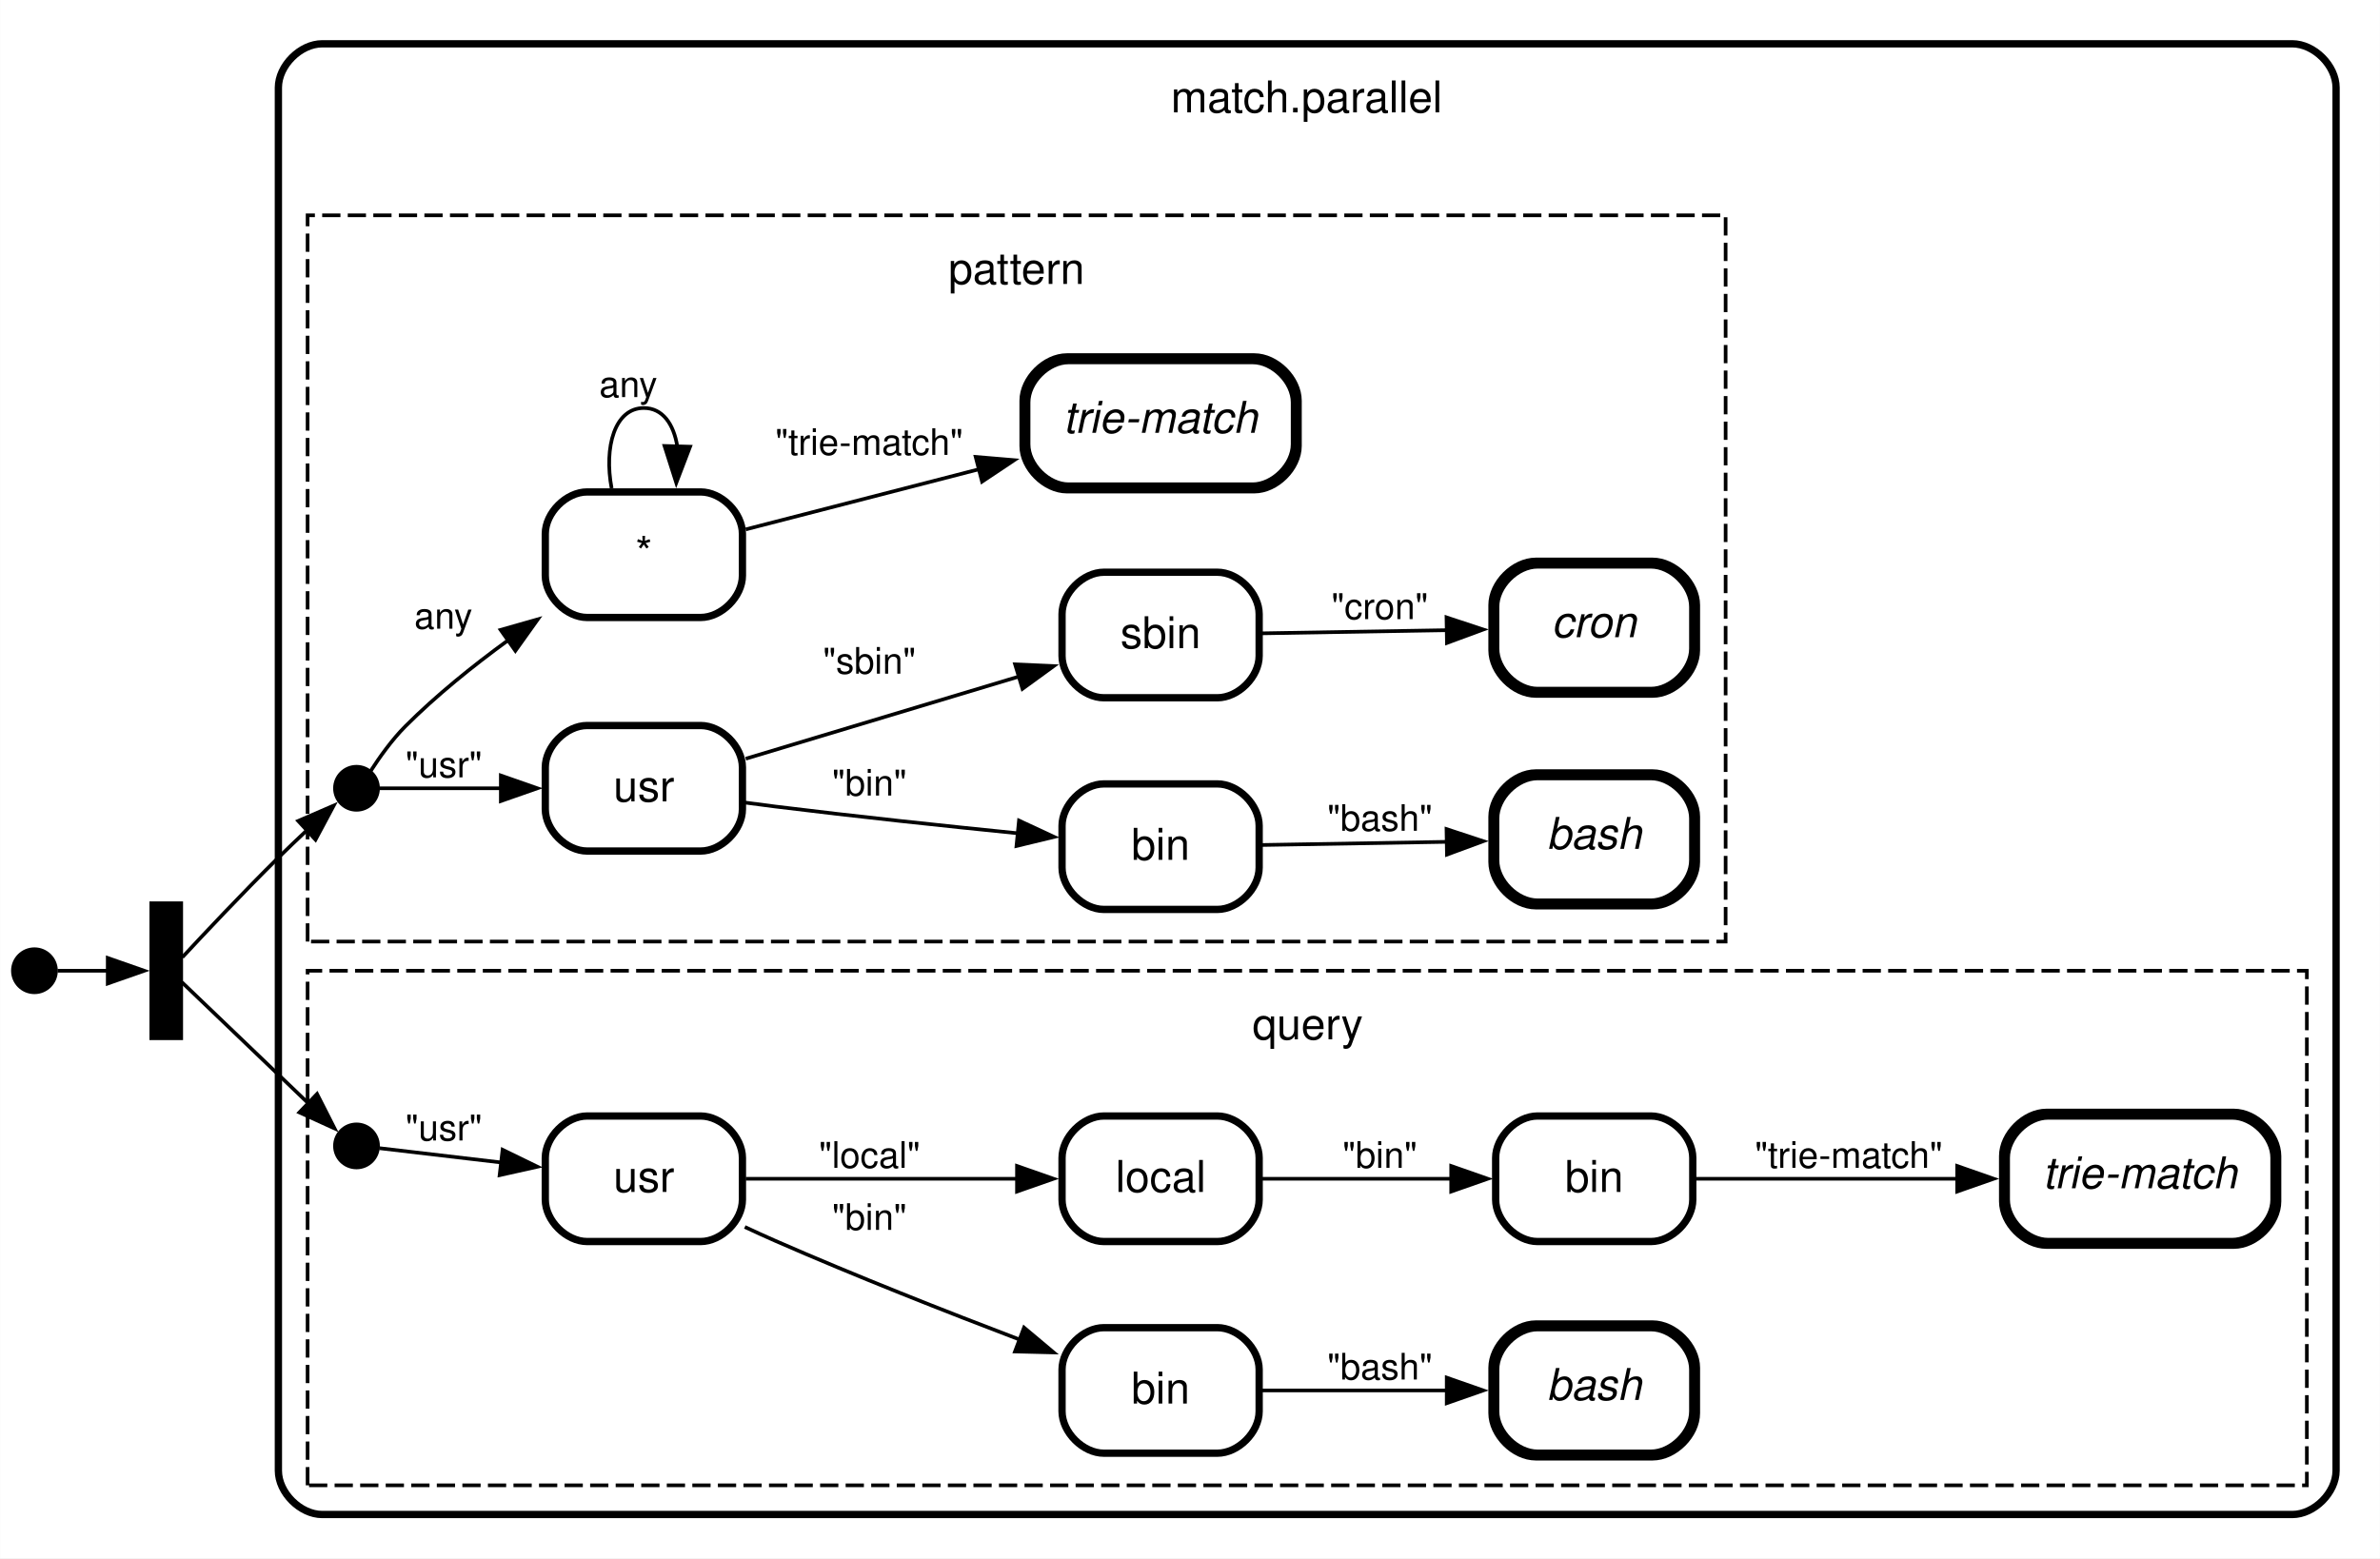
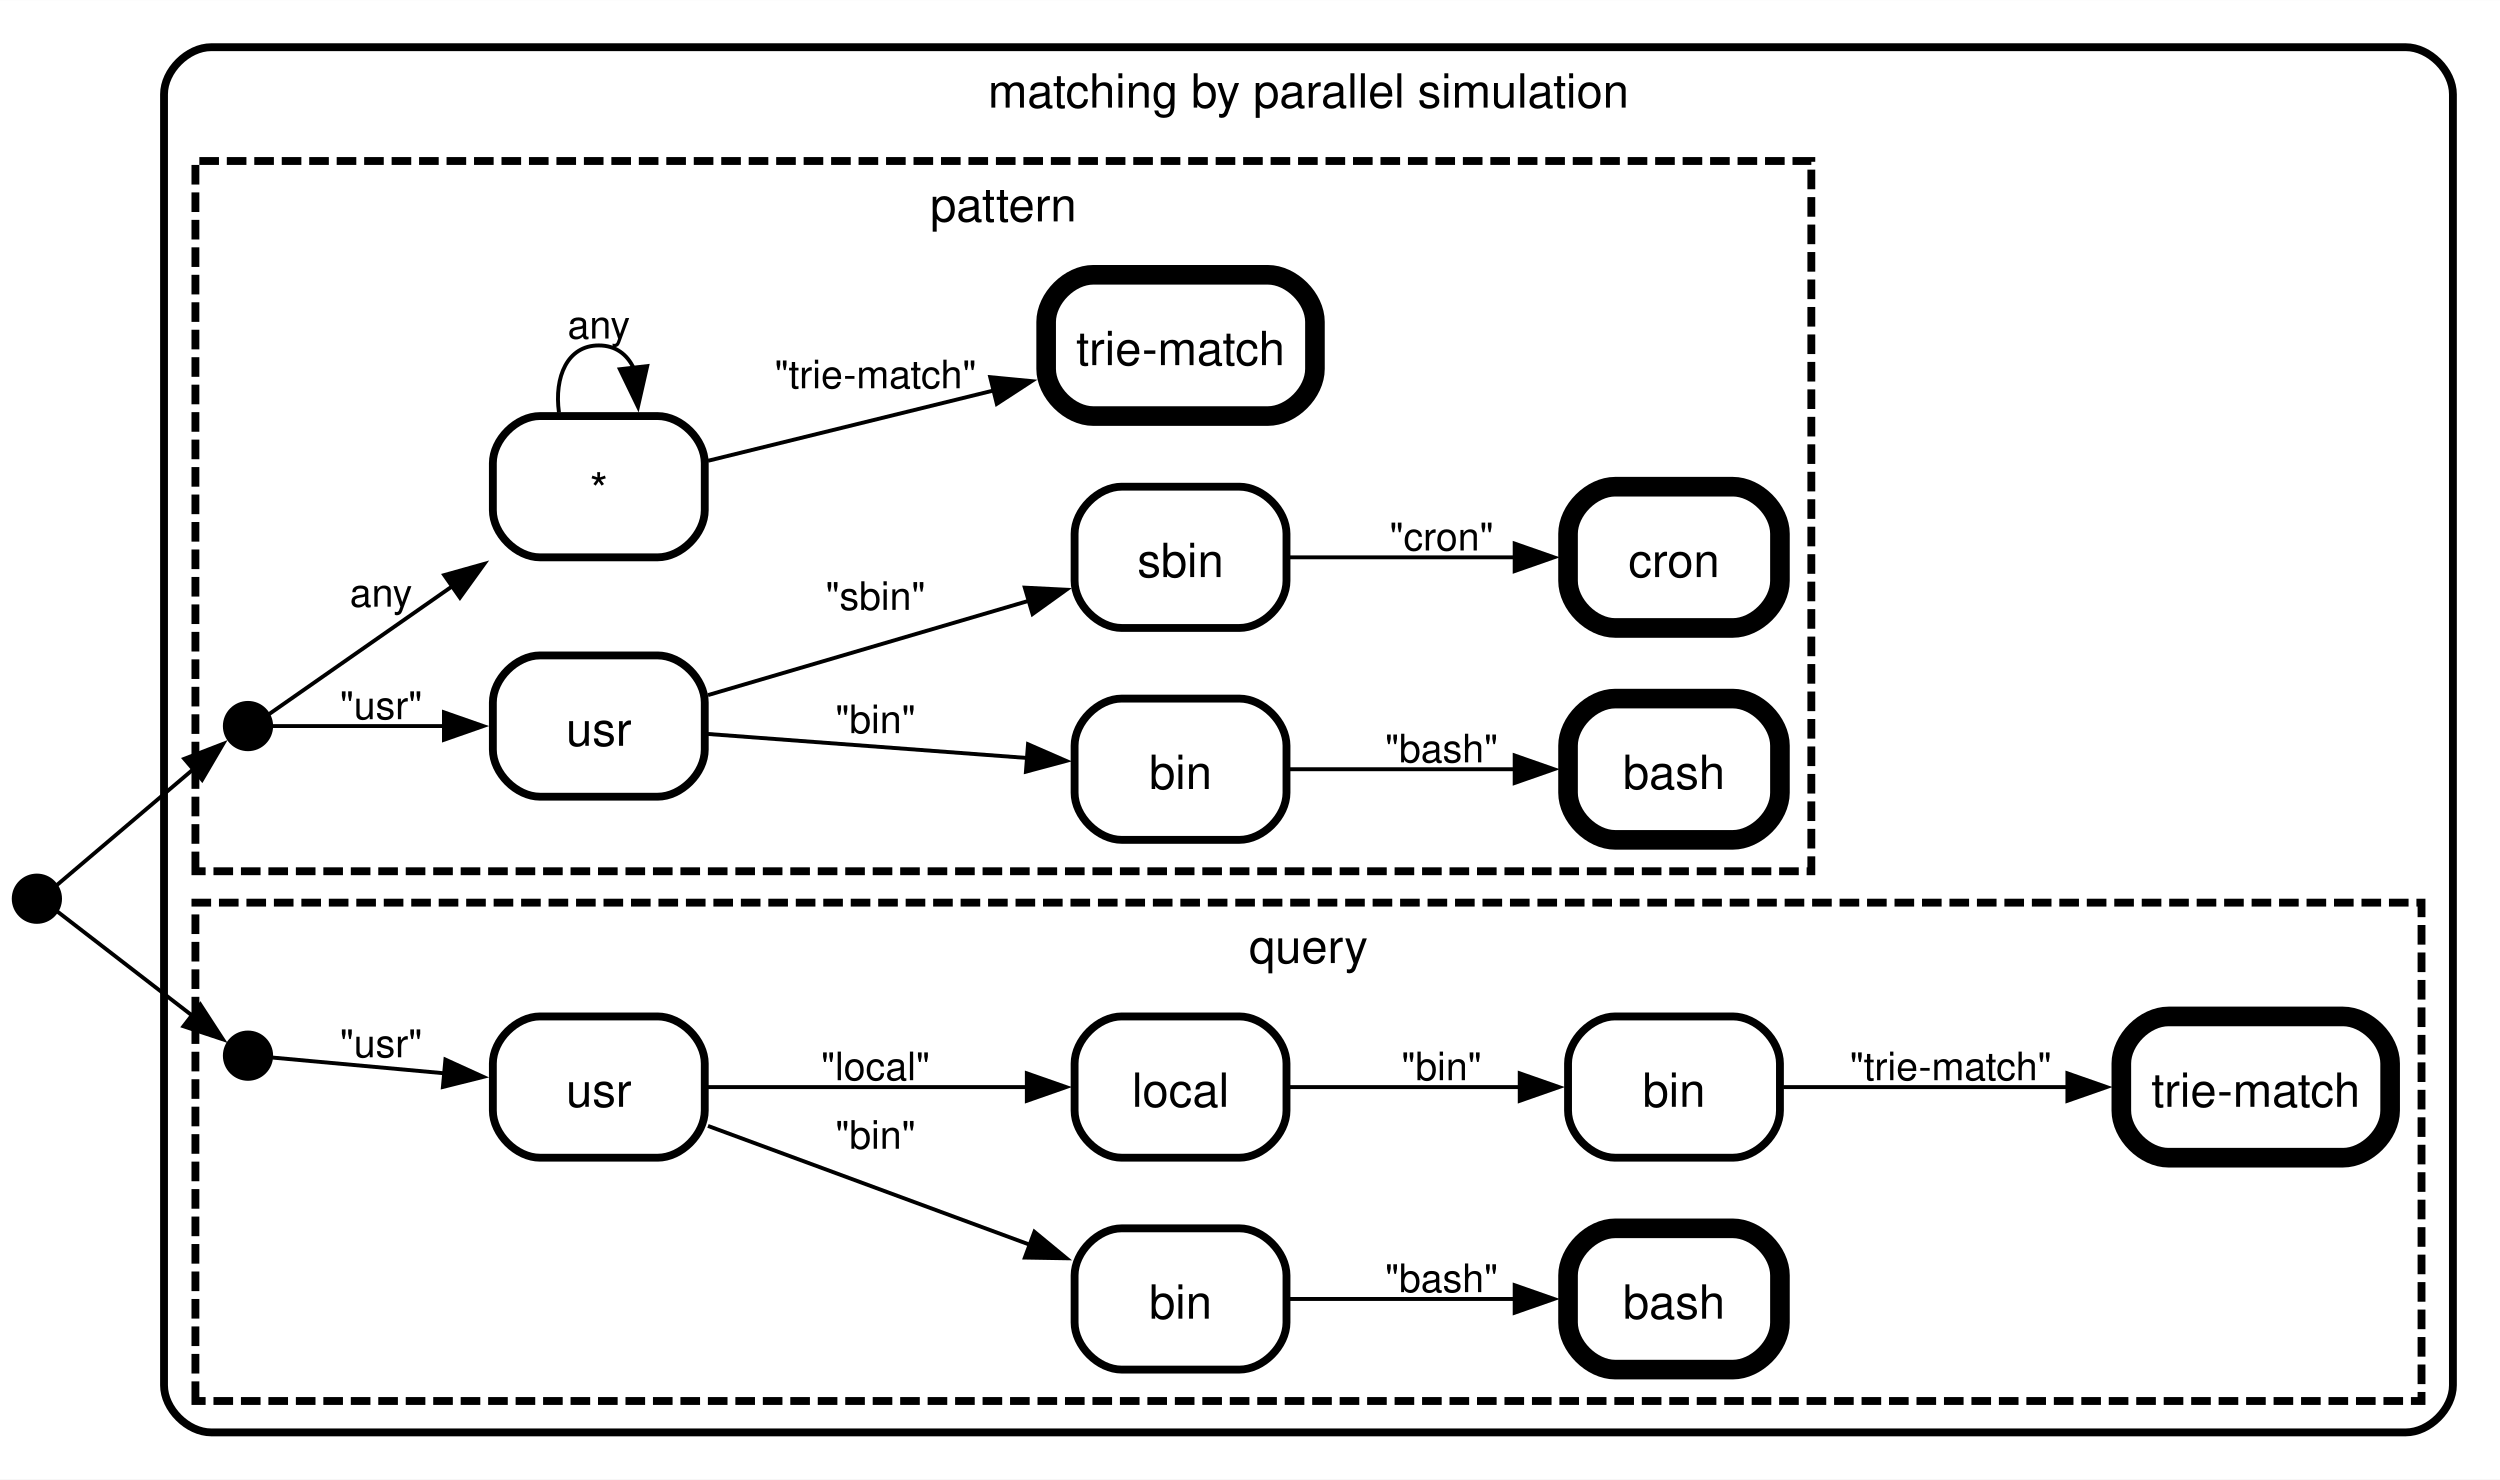
- <svg xmlns="http://www.w3.org/2000/svg" width="652pt" height="427pt" viewBox="0.00 0.00 651.93 427.00">
-   <g id="graph0" class="graph" transform="scale(1 1) rotate(0) translate(4 423)">
-     <polygon fill="white" stroke="none" points="-4,4 -4,-423 647.93,-423 647.93,4 -4,4" />
-     <g id="clust1" class="cluster state parallel">
-       <path fill="none" stroke="black" stroke-width="2" d="M84.23,-8C84.23,-8 623.93,-8 623.93,-8 629.93,-8 635.93,-14 635.93,-20 635.93,-20 635.93,-399 635.93,-399 635.93,-405 629.93,-411 623.93,-411 623.93,-411 84.23,-411 84.23,-411 78.23,-411 72.23,-405 72.23,-399 72.23,-399 72.23,-20 72.23,-20 72.23,-14 78.23,-8 84.23,-8" />
-       <text text-anchor="start" x="316.73" y="-392.2" font-family="Helvetica,sans-Serif" font-size="12.00">match.parallel</text>
+ <svg xmlns="http://www.w3.org/2000/svg" width="637pt" height="377pt" viewBox="0.00 0.00 637.10 377.00">
+   <g id="graph0" class="graph" transform="scale(1 1) rotate(0) translate(4 373)">
+     <polygon fill="white" stroke="none" points="-4,4 -4,-373 633.1,-373 633.1,4 -4,4" />
+     <g id="clust1" class="cluster">
+       <path fill="white" stroke="black" stroke-width="2" d="M49.8,-8C49.8,-8 609.1,-8 609.1,-8 615.1,-8 621.1,-14 621.1,-20 621.1,-20 621.1,-349 621.1,-349 621.1,-355 615.1,-361 609.1,-361 609.1,-361 49.8,-361 49.8,-361 43.8,-361 37.8,-355 37.8,-349 37.8,-349 37.8,-20 37.8,-20 37.8,-14 43.8,-8 49.8,-8" />
+       <text text-anchor="middle" x="329.45" y="-345.6" font-family="Helvetica,sans-Serif" font-size="12.00">matching by parallel simulation</text>
    </g>
-     <g id="clust2" class="cluster state regular">
-       <polygon fill="none" stroke="black" stroke-dasharray="5,2" points="80.23,-165 80.23,-364 468.7,-364 468.7,-165 80.23,-165" />
-       <text text-anchor="start" x="255.79" y="-345.2" font-family="Helvetica,sans-Serif" font-size="12.00">pattern</text>
+     <g id="clust2" class="cluster">
+       <polygon fill="white" stroke="black" stroke-width="2" stroke-dasharray="5,2" points="45.8,-151 45.8,-332 457.6,-332 457.6,-151 45.8,-151" />
+       <text text-anchor="middle" x="251.7" y="-316.6" font-family="Helvetica,sans-Serif" font-size="12.00">pattern</text>
    </g>
-     <g id="clust3" class="cluster state regular">
-       <polygon fill="none" stroke="black" stroke-dasharray="5,2" points="80.23,-16 80.23,-157 627.93,-157 627.93,-16 80.23,-16" />
-       <text text-anchor="start" x="339.07" y="-138.2" font-family="Helvetica,sans-Serif" font-size="12.00">query</text>
+     <g id="clust3" class="cluster">
+       <polygon fill="white" stroke="black" stroke-width="2" stroke-dasharray="5,2" points="45.8,-16 45.8,-143 613.1,-143 613.1,-16 45.8,-16" />
+       <text text-anchor="middle" x="329.45" y="-127.6" font-family="Helvetica,sans-Serif" font-size="12.00">query</text>
    </g>
-     <g id="node1" class="node state initial">
-       <ellipse fill="black" stroke="black" stroke-width="2" cx="5.4" cy="-157" rx="5.4" ry="5.4" />
+     <g id="node1" class="node">
+       <ellipse fill="black" stroke="black" stroke-width="2" cx="5.4" cy="-144" rx="5.4" ry="5.4" />
    </g>
-     <g id="node2" class="node state fork">
-       <polygon fill="black" stroke="black" stroke-width="2" points="45.11,-175 37.91,-175 37.91,-139 45.11,-139 45.11,-175" />
-       <text text-anchor="middle" x="41.51" y="-153.4" font-family="Helvetica,sans-Serif" font-size="12.00"> </text>
+     <g id="node2" class="node">
+       <ellipse fill="black" stroke="black" stroke-width="2" cx="59.2" cy="-188" rx="5.4" ry="5.4" />
    </g>
-     <g id="edge1" class="edge transition">
-       <path fill="none" stroke="black" d="M11.73,-157C15.47,-157 20.68,-157 25.63,-157" />
-       <polygon fill="black" stroke="black" points="25.48,-160.5 35.48,-157 25.48,-153.5 25.48,-160.5" />
-       <text text-anchor="start" x="18.8" y="-160" font-family="Helvetica,sans-Serif" font-size="10.00">    </text>
+     <g id="edge15" class="edge">
+       <path fill="none" stroke="black" d="M10.46,-147.45C17.92,-153.78 34.05,-167.49 45.5,-177.21" />
+       <polygon fill="black" stroke="black" points="42.97,-179.65 52.86,-183.46 47.5,-174.32 42.97,-179.65" />
    </g>
-     <g id="node12" class="node state initial">
-       <ellipse fill="black" stroke="black" stroke-width="2" cx="93.63" cy="-207" rx="5.4" ry="5.4" />
+     <g id="node10" class="node">
+       <ellipse fill="black" stroke="black" stroke-width="2" cx="59.2" cy="-104" rx="5.4" ry="5.4" />
    </g>
-     <g id="edge16" class="edge transition">
-       <path fill="none" stroke="black" d="M45.92,-160.69C51.38,-166.57 62.46,-178.37 72.23,-188 74.73,-190.46 77.45,-193.06 80.06,-195.51" />
-       <polygon fill="black" stroke="black" points="77.66,-198.05 87.39,-202.26 82.4,-192.91 77.66,-198.05" />
-       <text text-anchor="start" x="53.11" y="-182.63" font-family="Helvetica,sans-Serif" font-size="10.00">    </text>
+     <g id="edge16" class="edge">
+       <path fill="none" stroke="black" d="M10.46,-140.86C17.84,-135.16 33.73,-122.9 45.15,-114.08" />
+       <polygon fill="black" stroke="black" points="47.04,-117.04 52.81,-108.16 42.76,-111.5 47.04,-117.04" />
    </g>
-     <g id="node20" class="node state initial">
-       <ellipse fill="black" stroke="black" stroke-width="2" cx="93.63" cy="-109" rx="5.4" ry="5.4" />
+     <g id="node3" class="node">
+       <path fill="none" stroke="black" stroke-width="2" d="M163.6,-206C163.6,-206 133.6,-206 133.6,-206 127.6,-206 121.6,-200 121.6,-194 121.6,-194 121.6,-182 121.6,-182 121.6,-176 127.6,-170 133.6,-170 133.6,-170 163.6,-170 163.6,-170 169.6,-170 175.6,-176 175.6,-182 175.6,-182 175.6,-194 175.6,-194 175.6,-200 169.6,-206 163.6,-206" />
+       <text text-anchor="middle" x="148.6" y="-182.97" font-family="Helvetica,sans-Serif" font-size="12.00">usr</text>
    </g>
-     <g id="edge17" class="edge transition">
-       <path fill="none" stroke="black" d="M45.8,-153.85C52.74,-147.2 69.19,-131.45 80.62,-120.5" />
-       <polygon fill="black" stroke="black" points="82.82,-123.24 87.62,-113.79 77.98,-118.18 82.82,-123.24" />
-       <text text-anchor="start" x="53.11" y="-149.63" font-family="Helvetica,sans-Serif" font-size="10.00">    </text>
+     <g id="edge4" class="edge">
+       <path fill="none" stroke="black" d="M65.41,-188C74.06,-188 92.16,-188 109.18,-188" />
+       <polygon fill="black" stroke="black" points="109.14,-191.5 119.14,-188 109.14,-184.5 109.14,-191.5" />
+       <text text-anchor="middle" x="93.1" y="-189.75" font-family="Helvetica,sans-Serif" font-size="10.00">"usr"</text>
    </g>
-     <g id="node5" class="node state regular">
-       <polygon fill="#ffffff" fill-opacity="0.004" stroke="none" stroke-width="2" points="200.35,-225.2 144.35,-225.2 144.35,-188.8 200.35,-188.8 200.35,-225.2" />
-       <text text-anchor="start" x="164.02" y="-203.4" font-family="Helvetica,sans-Serif" font-size="12.00">usr</text>
-       <path fill="none" stroke="black" stroke-width="2" d="M156.82,-189.8C156.82,-189.8 187.89,-189.8 187.89,-189.8 193.62,-189.8 199.35,-195.53 199.35,-201.27 199.35,-201.27 199.35,-212.73 199.35,-212.73 199.35,-218.47 193.62,-224.2 187.89,-224.2 187.89,-224.2 156.82,-224.2 156.82,-224.2 151.09,-224.2 145.35,-218.47 145.35,-212.73 145.35,-212.73 145.35,-201.27 145.35,-201.27 145.35,-195.53 151.09,-189.8 156.82,-189.8" />
+     <g id="node9" class="node">
+       <path fill="none" stroke="black" stroke-width="2" d="M163.6,-267C163.6,-267 133.6,-267 133.6,-267 127.6,-267 121.6,-261 121.6,-255 121.6,-255 121.6,-243 121.6,-243 121.6,-237 127.6,-231 133.6,-231 133.6,-231 163.6,-231 163.6,-231 169.6,-231 175.6,-237 175.6,-243 175.6,-243 175.6,-255 175.6,-255 175.6,-261 169.6,-267 163.6,-267" />
+       <text text-anchor="middle" x="148.6" y="-243.97" font-family="Helvetica,sans-Serif" font-size="12.00">*</text>
    </g>
-     <g id="node6" class="node state regular">
-       <polygon fill="#ffffff" fill-opacity="0.004" stroke="none" stroke-width="2" points="341.91,-209.2 285.91,-209.2 285.91,-172.8 341.91,-172.8 341.91,-209.2" />
-       <text text-anchor="start" x="305.91" y="-187.4" font-family="Helvetica,sans-Serif" font-size="12.00">bin</text>
-       <path fill="none" stroke="black" stroke-width="2" d="M298.38,-173.8C298.38,-173.8 329.45,-173.8 329.45,-173.8 335.18,-173.8 340.91,-179.53 340.91,-185.27 340.91,-185.27 340.91,-196.73 340.91,-196.73 340.91,-202.47 335.18,-208.2 329.45,-208.2 329.45,-208.2 298.38,-208.2 298.38,-208.2 292.65,-208.2 286.91,-202.47 286.91,-196.73 286.91,-196.73 286.91,-185.27 286.91,-185.27 286.91,-179.53 292.65,-173.8 298.38,-173.8" />
+     <g id="edge1" class="edge">
+       <path fill="none" stroke="black" d="M64.42,-190.94C72.95,-196.9 93.03,-210.91 111.32,-223.68" />
+       <polygon fill="black" stroke="black" points="109.21,-226.47 119.41,-229.33 113.21,-220.73 109.21,-226.47" />
+       <text text-anchor="middle" x="93.1" y="-218.42" font-family="Helvetica,sans-Serif" font-size="10.00">any</text>
    </g>
-     <g id="edge2" class="edge transition">
-       <path fill="none" stroke="black" d="M200.09,-203.08C202.88,-202.7 205.67,-202.33 208.35,-202 230.36,-199.27 255.02,-196.66 274.87,-194.66" />
-       <polygon fill="black" stroke="black" points="275.12,-198.15 284.73,-193.68 274.43,-191.19 275.12,-198.15" />
-       <text text-anchor="start" x="223.91" y="-205" font-family="Helvetica,sans-Serif" font-size="10.00">"bin"   </text>
+     <g id="node4" class="node">
+       <path fill="none" stroke="black" stroke-width="2" d="M311.85,-195C311.85,-195 281.85,-195 281.85,-195 275.85,-195 269.85,-189 269.85,-183 269.85,-183 269.85,-171 269.85,-171 269.85,-165 275.85,-159 281.85,-159 281.85,-159 311.85,-159 311.85,-159 317.85,-159 323.85,-165 323.85,-171 323.85,-171 323.85,-183 323.85,-183 323.85,-189 317.85,-195 311.85,-195" />
+       <text text-anchor="middle" x="296.85" y="-171.97" font-family="Helvetica,sans-Serif" font-size="12.00">bin</text>
    </g>
-     <g id="node7" class="node state regular">
-       <polygon fill="#ffffff" fill-opacity="0.004" stroke="none" stroke-width="2" points="341.91,-267.2 285.91,-267.2 285.91,-230.8 341.91,-230.8 341.91,-267.2" />
-       <text text-anchor="start" x="302.91" y="-245.4" font-family="Helvetica,sans-Serif" font-size="12.00">sbin</text>
-       <path fill="none" stroke="black" stroke-width="2" d="M298.38,-231.8C298.38,-231.8 329.45,-231.8 329.45,-231.8 335.18,-231.8 340.91,-237.53 340.91,-243.27 340.91,-243.27 340.91,-254.73 340.91,-254.73 340.91,-260.47 335.18,-266.2 329.45,-266.2 329.45,-266.2 298.38,-266.2 298.38,-266.2 292.65,-266.2 286.91,-260.47 286.91,-254.73 286.91,-254.73 286.91,-243.27 286.91,-243.27 286.91,-237.53 292.65,-231.8 298.38,-231.8" />
+     <g id="edge7" class="edge">
+       <path fill="none" stroke="black" d="M176.42,-185.98C199.31,-184.26 232.47,-181.77 258.04,-179.84" />
+       <polygon fill="black" stroke="black" points="257.98,-183.36 267.69,-179.12 257.45,-176.38 257.98,-183.36" />
+       <text text-anchor="middle" x="219.1" y="-186.19" font-family="Helvetica,sans-Serif" font-size="10.00">"bin"</text>
    </g>
-     <g id="edge3" class="edge transition">
-       <path fill="none" stroke="black" d="M200.26,-215.1C221.6,-221.52 251.66,-230.57 275.36,-237.7" />
-       <polygon fill="black" stroke="black" points="274.05,-240.96 284.64,-240.49 276.07,-234.26 274.05,-240.96" />
-       <text text-anchor="start" x="221.41" y="-238.41" font-family="Helvetica,sans-Serif" font-size="10.00">"sbin"   </text>
+     <g id="node5" class="node">
+       <path fill="none" stroke="black" stroke-width="2" d="M311.85,-249C311.85,-249 281.85,-249 281.85,-249 275.85,-249 269.85,-243 269.85,-237 269.85,-237 269.85,-225 269.85,-225 269.85,-219 275.85,-213 281.85,-213 281.85,-213 311.85,-213 311.85,-213 317.85,-213 323.85,-219 323.85,-225 323.85,-225 323.85,-237 323.85,-237 323.85,-243 317.85,-249 311.85,-249" />
+       <text text-anchor="middle" x="296.85" y="-225.97" font-family="Helvetica,sans-Serif" font-size="12.00">sbin</text>
    </g>
-     <g id="node8" class="node state regular">
-       <path fill="none" stroke="black" stroke-width="2" d="M448.7,-211.2C448.7,-211.2 416.7,-211.2 416.7,-211.2 410.7,-211.2 404.7,-205.2 404.7,-199.2 404.7,-199.2 404.7,-186.8 404.7,-186.8 404.7,-180.8 410.7,-174.8 416.7,-174.8 416.7,-174.8 448.7,-174.8 448.7,-174.8 454.7,-174.8 460.7,-180.8 460.7,-186.8 460.7,-186.8 460.7,-199.2 460.7,-199.2 460.7,-205.2 454.7,-211.2 448.7,-211.2" />
-       <text text-anchor="start" x="419.69" y="-190.4" font-family="Helvetica,sans-Serif" font-style="italic" font-size="12.00">bash</text>
-       <path fill="none" stroke="black" stroke-width="2" d="M417.17,-175.8C417.17,-175.8 448.24,-175.8 448.24,-175.8 453.97,-175.8 459.7,-181.53 459.7,-187.27 459.7,-187.27 459.7,-198.73 459.7,-198.73 459.7,-204.47 453.97,-210.2 448.24,-210.2 448.24,-210.2 417.17,-210.2 417.17,-210.2 411.44,-210.2 405.7,-204.47 405.7,-198.73 405.7,-198.73 405.7,-187.27 405.7,-187.27 405.7,-181.53 411.44,-175.8 417.17,-175.8" />
+     <g id="edge5" class="edge">
+       <path fill="none" stroke="black" d="M176.42,-195.89C199.41,-202.65 232.77,-212.45 258.39,-219.99" />
+       <polygon fill="black" stroke="black" points="257.16,-223.27 267.74,-222.74 259.14,-216.56 257.16,-223.27" />
+       <text text-anchor="middle" x="219.1" y="-217.61" font-family="Helvetica,sans-Serif" font-size="10.00">"sbin"</text>
    </g>
-     <g id="edge4" class="edge transition">
-       <path fill="none" stroke="black" d="M341.71,-191.46C356.81,-191.72 375.95,-192.05 392.69,-192.33" />
-       <polygon fill="black" stroke="black" points="392.24,-195.82 402.3,-192.5 392.36,-188.83 392.24,-195.82" />
-       <text text-anchor="start" x="359.58" y="-195.35" font-family="Helvetica,sans-Serif" font-size="10.00">"bash"   </text>
+     <g id="node6" class="node">
+       <path fill="none" stroke="black" stroke-width="5" d="M437.6,-195C437.6,-195 407.6,-195 407.6,-195 401.6,-195 395.6,-189 395.6,-183 395.6,-183 395.6,-171 395.6,-171 395.6,-165 401.6,-159 407.6,-159 407.6,-159 437.6,-159 437.6,-159 443.6,-159 449.6,-165 449.6,-171 449.6,-171 449.6,-183 449.6,-183 449.6,-189 443.6,-195 437.6,-195" />
+       <text text-anchor="middle" x="422.6" y="-171.97" font-family="Helvetica,sans-Serif" font-size="12.00">bash</text>
    </g>
-     <g id="node9" class="node state regular">
-       <path fill="none" stroke="black" stroke-width="2" d="M448.7,-269.2C448.7,-269.2 416.7,-269.2 416.7,-269.2 410.7,-269.2 404.7,-263.2 404.7,-257.2 404.7,-257.2 404.7,-244.8 404.7,-244.8 404.7,-238.8 410.7,-232.8 416.7,-232.8 416.7,-232.8 448.7,-232.8 448.7,-232.8 454.7,-232.8 460.7,-238.8 460.7,-244.8 460.7,-244.8 460.7,-257.2 460.7,-257.2 460.7,-263.2 454.7,-269.2 448.7,-269.2" />
-       <text text-anchor="start" x="421.03" y="-248.4" font-family="Helvetica,sans-Serif" font-style="italic" font-size="12.00">cron</text>
-       <path fill="none" stroke="black" stroke-width="2" d="M417.17,-233.8C417.17,-233.8 448.24,-233.8 448.24,-233.8 453.97,-233.8 459.7,-239.53 459.7,-245.27 459.7,-245.27 459.7,-256.73 459.7,-256.73 459.7,-262.47 453.97,-268.2 448.24,-268.2 448.24,-268.2 417.17,-268.2 417.17,-268.2 411.44,-268.2 405.7,-262.47 405.7,-256.73 405.7,-256.73 405.7,-245.27 405.7,-245.27 405.7,-239.53 411.44,-233.8 417.17,-233.8" />
+     <g id="edge8" class="edge">
+       <path fill="none" stroke="black" d="M324.7,-177C341.46,-177 363.33,-177 382.04,-177" />
+       <polygon fill="black" stroke="black" points="382,-180.5 392,-177 382,-173.5 382,-180.5" />
+       <text text-anchor="middle" x="363.35" y="-178.75" font-family="Helvetica,sans-Serif" font-size="10.00">"bash"</text>
    </g>
-     <g id="edge5" class="edge transition">
-       <path fill="none" stroke="black" d="M341.71,-249.46C356.81,-249.72 375.95,-250.05 392.69,-250.33" />
-       <polygon fill="black" stroke="black" points="392.24,-253.82 402.3,-250.5 392.36,-246.83 392.24,-253.82" />
-       <text text-anchor="start" x="360.7" y="-253.35" font-family="Helvetica,sans-Serif" font-size="10.00">"cron"   </text>
+     <g id="node7" class="node">
+       <path fill="none" stroke="black" stroke-width="5" d="M437.6,-249C437.6,-249 407.6,-249 407.6,-249 401.6,-249 395.6,-243 395.6,-237 395.6,-237 395.6,-225 395.6,-225 395.6,-219 401.6,-213 407.6,-213 407.6,-213 437.6,-213 437.6,-213 443.6,-213 449.6,-219 449.6,-225 449.6,-225 449.6,-237 449.6,-237 449.6,-243 443.6,-249 437.6,-249" />
+       <text text-anchor="middle" x="422.6" y="-225.97" font-family="Helvetica,sans-Serif" font-size="12.00">cron</text>
    </g>
-     <g id="node10" class="node state regular">
-       <polygon fill="#ffffff" fill-opacity="0.004" stroke="none" stroke-width="2" points="200.35,-289.2 144.35,-289.2 144.35,-252.8 200.35,-252.8 200.35,-289.2" />
-       <text text-anchor="start" x="170.02" y="-267.4" font-family="Helvetica,sans-Serif" font-size="12.00">*</text>
-       <path fill="none" stroke="black" stroke-width="2" d="M156.82,-253.8C156.82,-253.8 187.89,-253.8 187.89,-253.8 193.62,-253.8 199.35,-259.53 199.35,-265.27 199.35,-265.27 199.35,-276.73 199.35,-276.73 199.35,-282.47 193.62,-288.2 187.89,-288.2 187.89,-288.2 156.82,-288.2 156.82,-288.2 151.09,-288.2 145.35,-282.47 145.35,-276.73 145.35,-276.73 145.35,-265.27 145.35,-265.27 145.35,-259.53 151.09,-253.8 156.82,-253.8" />
+     <g id="edge6" class="edge">
+       <path fill="none" stroke="black" d="M324.7,-231C341.46,-231 363.33,-231 382.04,-231" />
+       <polygon fill="black" stroke="black" points="382,-234.5 392,-231 382,-227.5 382,-234.5" />
+       <text text-anchor="middle" x="363.35" y="-232.75" font-family="Helvetica,sans-Serif" font-size="10.00">"cron"</text>
    </g>
-     <g id="edge7" class="edge transition">
-       <path fill="none" stroke="black" d="M163.52,-289.19C161.39,-300.47 164.34,-311.2 172.35,-311.2 177.49,-311.2 180.54,-306.8 181.51,-300.66" />
-       <polygon fill="black" stroke="black" points="185.01,-300.6 181.23,-290.7 178.01,-300.8 185.01,-300.6" />
-       <text text-anchor="start" x="160.12" y="-314.2" font-family="Helvetica,sans-Serif" font-size="10.00">any   </text>
+     <g id="node8" class="node">
+       <path fill="none" stroke="black" stroke-width="5" d="M319.1,-303C319.1,-303 274.6,-303 274.6,-303 268.6,-303 262.6,-297 262.6,-291 262.6,-291 262.6,-279 262.6,-279 262.6,-273 268.6,-267 274.6,-267 274.6,-267 319.1,-267 319.1,-267 325.1,-267 331.1,-273 331.1,-279 331.1,-279 331.1,-291 331.1,-291 331.1,-297 325.1,-303 319.1,-303" />
+       <text text-anchor="middle" x="296.85" y="-279.98" font-family="Helvetica,sans-Serif" font-size="12.00">trie-match</text>
    </g>
-     <g id="node11" class="node state regular">
-       <path fill="none" stroke="black" stroke-width="2" d="M339.58,-325.2C339.58,-325.2 288.24,-325.2 288.24,-325.2 282.24,-325.2 276.24,-319.2 276.24,-313.2 276.24,-313.2 276.24,-300.8 276.24,-300.8 276.24,-294.8 282.24,-288.8 288.24,-288.8 288.24,-288.8 339.58,-288.8 339.58,-288.8 345.58,-288.8 351.58,-294.8 351.58,-300.8 351.58,-300.8 351.58,-313.2 351.58,-313.2 351.58,-319.2 345.58,-325.2 339.58,-325.2" />
-       <text text-anchor="start" x="287.24" y="-304.4" font-family="Helvetica,sans-Serif" font-style="italic" font-size="12.00">trie-match</text>
-       <path fill="none" stroke="black" stroke-width="2" d="M288.71,-289.8C288.71,-289.8 339.12,-289.8 339.12,-289.8 344.85,-289.8 350.58,-295.53 350.58,-301.27 350.58,-301.27 350.58,-312.73 350.58,-312.73 350.58,-318.47 344.85,-324.2 339.12,-324.2 339.12,-324.2 288.71,-324.2 288.71,-324.2 282.97,-324.2 277.24,-318.47 277.24,-312.73 277.24,-312.73 277.24,-301.27 277.24,-301.27 277.24,-295.53 282.97,-289.8 288.71,-289.8" />
+     <g id="edge3" class="edge">
+       <path fill="none" stroke="black" d="M176.42,-255.6C196.78,-260.61 225.28,-267.63 249.33,-273.55" />
+       <polygon fill="black" stroke="black" points="248.35,-276.91 258.9,-275.9 250.03,-270.12 248.35,-276.91" />
+       <text text-anchor="middle" x="219.1" y="-274.08" font-family="Helvetica,sans-Serif" font-size="10.00">"trie-match"</text>
    </g>
-     <g id="edge6" class="edge transition">
-       <path fill="none" stroke="black" d="M200.26,-277.94C218.41,-282.62 242.86,-288.93 264.35,-294.47" />
-       <polygon fill="black" stroke="black" points="263.25,-297.8 273.81,-296.91 265,-291.03 263.25,-297.8" />
-       <text text-anchor="start" x="208.35" y="-298.36" font-family="Helvetica,sans-Serif" font-size="10.00">"trie-match"   </text>
+     <g id="edge2" class="edge">
+       <path fill="none" stroke="black" d="M138.45,-267.89C137.19,-276.98 140.58,-285 148.6,-285 152.86,-285 155.81,-282.74 157.46,-279.25" />
+       <polygon fill="black" stroke="black" points="160.93,-279.73 158.58,-269.4 153.97,-278.93 160.93,-279.73" />
+       <text text-anchor="middle" x="148.6" y="-286.75" font-family="Helvetica,sans-Serif" font-size="10.00">any</text>
    </g>
-     <g id="edge8" class="edge transition">
-       <path fill="none" stroke="black" d="M99.9,-207C106.97,-207 120.16,-207 133.3,-207" />
-       <polygon fill="black" stroke="black" points="133.17,-210.5 143.17,-207 133.17,-203.5 133.17,-210.5" />
-       <text text-anchor="start" x="107.03" y="-210" font-family="Helvetica,sans-Serif" font-size="10.00">"usr"   </text>
+     <g id="node11" class="node">
+       <path fill="none" stroke="black" stroke-width="2" d="M163.6,-114C163.6,-114 133.6,-114 133.6,-114 127.6,-114 121.6,-108 121.6,-102 121.6,-102 121.6,-90 121.6,-90 121.6,-84 127.6,-78 133.6,-78 133.6,-78 163.6,-78 163.6,-78 169.6,-78 175.6,-84 175.6,-90 175.6,-90 175.6,-102 175.6,-102 175.6,-108 169.6,-114 163.6,-114" />
+       <text text-anchor="middle" x="148.6" y="-90.97" font-family="Helvetica,sans-Serif" font-size="12.00">usr</text>
    </g>
-     <g id="edge9" class="edge transition">
-       <path fill="none" stroke="black" d="M97.54,-211.78C99.85,-215.37 103.31,-220.28 107.03,-224 115.46,-232.44 125.51,-240.53 135.13,-247.54" />
-       <polygon fill="black" stroke="black" points="133.11,-250.4 143.3,-253.3 137.15,-244.68 133.11,-250.4" />
-       <text text-anchor="start" x="109.46" y="-250.73" font-family="Helvetica,sans-Serif" font-size="10.00">any   </text>
+     <g id="edge9" class="edge">
+       <path fill="none" stroke="black" d="M65.41,-103.52C74.15,-102.72 92.51,-101.04 109.67,-99.47" />
+       <polygon fill="black" stroke="black" points="109.51,-103 119.15,-98.6 108.87,-96.03 109.51,-103" />
+       <text text-anchor="middle" x="93.1" y="-103.6" font-family="Helvetica,sans-Serif" font-size="10.00">"usr"</text>
    </g>
-     <g id="node14" class="node state regular">
-       <polygon fill="#ffffff" fill-opacity="0.004" stroke="none" stroke-width="2" points="200.35,-118.2 144.35,-118.2 144.35,-81.8 200.35,-81.8 200.35,-118.2" />
-       <text text-anchor="start" x="164.02" y="-96.4" font-family="Helvetica,sans-Serif" font-size="12.00">usr</text>
-       <path fill="none" stroke="black" stroke-width="2" d="M156.82,-82.8C156.82,-82.8 187.89,-82.8 187.89,-82.8 193.62,-82.8 199.35,-88.53 199.35,-94.27 199.35,-94.27 199.35,-105.73 199.35,-105.73 199.35,-111.47 193.62,-117.2 187.89,-117.2 187.89,-117.2 156.82,-117.2 156.82,-117.2 151.09,-117.2 145.35,-111.47 145.35,-105.73 145.35,-105.73 145.35,-94.27 145.35,-94.27 145.35,-88.53 151.09,-82.8 156.82,-82.8" />
+     <g id="node12" class="node">
+       <path fill="none" stroke="black" stroke-width="2" d="M311.85,-60C311.85,-60 281.85,-60 281.85,-60 275.85,-60 269.85,-54 269.85,-48 269.85,-48 269.85,-36 269.85,-36 269.85,-30 275.85,-24 281.85,-24 281.85,-24 311.85,-24 311.85,-24 317.85,-24 323.85,-30 323.85,-36 323.85,-36 323.85,-48 323.85,-48 323.85,-54 317.85,-60 311.85,-60" />
+       <text text-anchor="middle" x="296.85" y="-36.98" font-family="Helvetica,sans-Serif" font-size="12.00">bin</text>
    </g>
-     <g id="node15" class="node state regular">
-       <polygon fill="#ffffff" fill-opacity="0.004" stroke="none" stroke-width="2" points="341.91,-60.2 285.91,-60.2 285.91,-23.8 341.91,-23.8 341.91,-60.2" />
-       <text text-anchor="start" x="305.91" y="-38.4" font-family="Helvetica,sans-Serif" font-size="12.00">bin</text>
-       <path fill="none" stroke="black" stroke-width="2" d="M298.38,-24.8C298.38,-24.8 329.45,-24.8 329.45,-24.8 335.18,-24.8 340.91,-30.53 340.91,-36.27 340.91,-36.27 340.91,-47.73 340.91,-47.73 340.91,-53.47 335.18,-59.2 329.45,-59.2 329.45,-59.2 298.38,-59.2 298.38,-59.2 292.65,-59.2 286.91,-53.47 286.91,-47.73 286.91,-47.73 286.91,-36.27 286.91,-36.27 286.91,-30.53 292.65,-24.8 298.38,-24.8" />
+     <g id="edge10" class="edge">
+       <path fill="none" stroke="black" d="M176.42,-86.1C199.51,-77.57 233.07,-65.18 258.73,-55.71" />
+       <polygon fill="black" stroke="black" points="259.61,-59.11 267.78,-52.37 257.18,-52.55 259.61,-59.11" />
+       <text text-anchor="middle" x="219.1" y="-80.28" font-family="Helvetica,sans-Serif" font-size="10.00">"bin"</text>
    </g>
-     <g id="edge10" class="edge transition">
-       <path fill="none" stroke="black" d="M200.01,-86.79C202.81,-85.48 205.63,-84.19 208.35,-83 230.35,-73.36 255.39,-63.51 275.45,-55.87" />
-       <polygon fill="black" stroke="black" points="276.5,-59.22 284.61,-52.41 274.02,-52.67 276.5,-59.22" />
-       <text text-anchor="start" x="223.91" y="-86" font-family="Helvetica,sans-Serif" font-size="10.00">"bin"   </text>
+     <g id="node14" class="node">
+       <path fill="none" stroke="black" stroke-width="2" d="M311.85,-114C311.85,-114 281.85,-114 281.85,-114 275.85,-114 269.85,-108 269.85,-102 269.85,-102 269.85,-90 269.85,-90 269.85,-84 275.85,-78 281.85,-78 281.85,-78 311.85,-78 311.85,-78 317.85,-78 323.85,-84 323.85,-90 323.85,-90 323.85,-102 323.85,-102 323.85,-108 317.85,-114 311.85,-114" />
+       <text text-anchor="middle" x="296.85" y="-90.97" font-family="Helvetica,sans-Serif" font-size="12.00">local</text>
    </g>
-     <g id="node16" class="node state regular">
-       <polygon fill="#ffffff" fill-opacity="0.004" stroke="none" stroke-width="2" points="341.91,-118.2 285.91,-118.2 285.91,-81.8 341.91,-81.8 341.91,-118.2" />
-       <text text-anchor="start" x="301.57" y="-96.4" font-family="Helvetica,sans-Serif" font-size="12.00">local</text>
-       <path fill="none" stroke="black" stroke-width="2" d="M298.38,-82.8C298.38,-82.8 329.45,-82.8 329.45,-82.8 335.18,-82.8 340.91,-88.53 340.91,-94.27 340.91,-94.27 340.91,-105.73 340.91,-105.73 340.91,-111.47 335.18,-117.2 329.45,-117.2 329.45,-117.2 298.38,-117.2 298.38,-117.2 292.65,-117.2 286.91,-111.47 286.91,-105.73 286.91,-105.73 286.91,-94.27 286.91,-94.27 286.91,-88.53 292.65,-82.8 298.38,-82.8" />
+     <g id="edge12" class="edge">
+       <path fill="none" stroke="black" d="M176.42,-96C199.2,-96 232.17,-96 257.7,-96" />
+       <polygon fill="black" stroke="black" points="257.68,-99.5 267.68,-96 257.68,-92.5 257.68,-99.5" />
+       <text text-anchor="middle" x="219.1" y="-97.75" font-family="Helvetica,sans-Serif" font-size="10.00">"local"</text>
    </g>
-     <g id="edge11" class="edge transition">
-       <path fill="none" stroke="black" d="M200.26,-100C221.4,-100 251.12,-100 274.72,-100" />
-       <polygon fill="black" stroke="black" points="274.57,-103.5 284.57,-100 274.57,-96.5 274.57,-103.5" />
-       <text text-anchor="start" x="220.3" y="-103" font-family="Helvetica,sans-Serif" font-size="10.00">"local"   </text>
+     <g id="node13" class="node">
+       <path fill="none" stroke="black" stroke-width="5" d="M437.6,-60C437.6,-60 407.6,-60 407.6,-60 401.6,-60 395.6,-54 395.6,-48 395.6,-48 395.6,-36 395.6,-36 395.6,-30 401.6,-24 407.6,-24 407.6,-24 437.6,-24 437.6,-24 443.6,-24 449.6,-30 449.6,-36 449.6,-36 449.6,-48 449.6,-48 449.6,-54 443.6,-60 437.6,-60" />
+       <text text-anchor="middle" x="422.6" y="-36.98" font-family="Helvetica,sans-Serif" font-size="12.00">bash</text>
    </g>
-     <g id="node17" class="node state regular">
-       <path fill="none" stroke="black" stroke-width="2" d="M448.7,-60.2C448.7,-60.2 416.7,-60.2 416.7,-60.2 410.7,-60.2 404.7,-54.2 404.7,-48.2 404.7,-48.2 404.7,-35.8 404.7,-35.8 404.7,-29.8 410.7,-23.8 416.7,-23.8 416.7,-23.8 448.7,-23.8 448.7,-23.8 454.7,-23.8 460.7,-29.8 460.7,-35.8 460.7,-35.8 460.7,-48.2 460.7,-48.2 460.7,-54.2 454.7,-60.2 448.7,-60.2" />
-       <text text-anchor="start" x="419.69" y="-39.4" font-family="Helvetica,sans-Serif" font-style="italic" font-size="12.00">bash</text>
-       <path fill="none" stroke="black" stroke-width="2" d="M417.17,-24.8C417.17,-24.8 448.24,-24.8 448.24,-24.8 453.97,-24.8 459.7,-30.53 459.7,-36.27 459.7,-36.27 459.7,-47.73 459.7,-47.73 459.7,-53.47 453.97,-59.2 448.24,-59.2 448.24,-59.2 417.17,-59.2 417.17,-59.2 411.44,-59.2 405.7,-53.47 405.7,-47.73 405.7,-47.73 405.7,-36.27 405.7,-36.27 405.7,-30.53 411.44,-24.8 417.17,-24.8" />
+     <g id="edge11" class="edge">
+       <path fill="none" stroke="black" d="M324.7,-42C341.46,-42 363.33,-42 382.04,-42" />
+       <polygon fill="black" stroke="black" points="382,-45.5 392,-42 382,-38.5 382,-45.5" />
+       <text text-anchor="middle" x="363.35" y="-43.75" font-family="Helvetica,sans-Serif" font-size="10.00">"bash"</text>
    </g>
-     <g id="edge12" class="edge transition">
-       <path fill="none" stroke="black" d="M341.71,-42C356.81,-42 375.95,-42 392.69,-42" />
-       <polygon fill="black" stroke="black" points="392.3,-45.5 402.3,-42 392.3,-38.5 392.3,-45.5" />
-       <text text-anchor="start" x="359.58" y="-45" font-family="Helvetica,sans-Serif" font-size="10.00">"bash"   </text>
+     <g id="node16" class="node">
+       <path fill="none" stroke="black" stroke-width="2" d="M437.6,-114C437.6,-114 407.6,-114 407.6,-114 401.6,-114 395.6,-108 395.6,-102 395.6,-102 395.6,-90 395.6,-90 395.6,-84 401.6,-78 407.6,-78 407.6,-78 437.6,-78 437.6,-78 443.6,-78 449.6,-84 449.6,-90 449.6,-90 449.6,-102 449.6,-102 449.6,-108 443.6,-114 437.6,-114" />
+       <text text-anchor="middle" x="422.6" y="-90.97" font-family="Helvetica,sans-Serif" font-size="12.00">bin</text>
    </g>
-     <g id="node18" class="node state regular">
-       <polygon fill="#ffffff" fill-opacity="0.004" stroke="none" stroke-width="2" points="460.7,-118.2 404.7,-118.2 404.7,-81.8 460.7,-81.8 460.7,-118.2" />
-       <text text-anchor="start" x="424.7" y="-96.4" font-family="Helvetica,sans-Serif" font-size="12.00">bin</text>
-       <path fill="none" stroke="black" stroke-width="2" d="M417.17,-82.8C417.17,-82.8 448.24,-82.8 448.24,-82.8 453.97,-82.8 459.7,-88.53 459.7,-94.27 459.7,-94.27 459.7,-105.73 459.7,-105.73 459.7,-111.47 453.97,-117.2 448.24,-117.2 448.24,-117.2 417.17,-117.2 417.17,-117.2 411.44,-117.2 405.7,-111.47 405.7,-105.73 405.7,-105.73 405.7,-94.27 405.7,-94.27 405.7,-88.53 411.44,-82.8 417.17,-82.8" />
+     <g id="edge14" class="edge">
+       <path fill="none" stroke="black" d="M324.7,-96C341.89,-96 364.46,-96 383.49,-96" />
+       <polygon fill="black" stroke="black" points="383.29,-99.5 393.29,-96 383.29,-92.5 383.29,-99.5" />
+       <text text-anchor="middle" x="363.35" y="-97.75" font-family="Helvetica,sans-Serif" font-size="10.00">"bin"</text>
    </g>
-     <g id="edge13" class="edge transition">
-       <path fill="none" stroke="black" d="M341.71,-100C357.14,-100 376.78,-100 393.78,-100" />
-       <polygon fill="black" stroke="black" points="393.52,-103.5 403.52,-100 393.52,-96.5 393.52,-103.5" />
-       <text text-anchor="start" x="363.75" y="-103" font-family="Helvetica,sans-Serif" font-size="10.00">"bin"   </text>
+     <g id="node15" class="node">
+       <path fill="none" stroke="black" stroke-width="5" d="M593.1,-114C593.1,-114 548.6,-114 548.6,-114 542.6,-114 536.6,-108 536.6,-102 536.6,-102 536.6,-90 536.6,-90 536.6,-84 542.6,-78 548.6,-78 548.6,-78 593.1,-78 593.1,-78 599.1,-78 605.1,-84 605.1,-90 605.1,-90 605.1,-102 605.1,-102 605.1,-108 599.1,-114 593.1,-114" />
+       <text text-anchor="middle" x="570.85" y="-90.97" font-family="Helvetica,sans-Serif" font-size="12.00">trie-match</text>
    </g>
-     <g id="node19" class="node state regular">
-       <path fill="none" stroke="black" stroke-width="2" d="M607.93,-118.2C607.93,-118.2 556.59,-118.2 556.59,-118.2 550.59,-118.2 544.59,-112.2 544.59,-106.2 544.59,-106.2 544.59,-93.8 544.59,-93.8 544.59,-87.8 550.59,-81.8 556.59,-81.8 556.59,-81.8 607.93,-81.8 607.93,-81.8 613.93,-81.8 619.93,-87.8 619.93,-93.8 619.93,-93.8 619.93,-106.2 619.93,-106.2 619.93,-112.2 613.93,-118.2 607.93,-118.2" />
-       <text text-anchor="start" x="555.59" y="-97.4" font-family="Helvetica,sans-Serif" font-style="italic" font-size="12.00">trie-match</text>
-       <path fill="none" stroke="black" stroke-width="2" d="M557.06,-82.8C557.06,-82.8 607.47,-82.8 607.47,-82.8 613.2,-82.8 618.93,-88.53 618.93,-94.27 618.93,-94.27 618.93,-105.73 618.93,-105.73 618.93,-111.47 613.2,-117.2 607.47,-117.2 607.47,-117.2 557.06,-117.2 557.06,-117.2 551.32,-117.2 545.59,-111.47 545.59,-105.73 545.59,-105.73 545.59,-94.27 545.59,-94.27 545.59,-88.53 551.32,-82.8 557.06,-82.8" />
-     </g>
-     <g id="edge14" class="edge transition">
-       <path fill="none" stroke="black" d="M460.43,-100C480.41,-100 508.3,-100 532.25,-100" />
-       <polygon fill="black" stroke="black" points="532.13,-103.5 542.13,-100 532.13,-96.5 532.13,-103.5" />
-       <text text-anchor="start" x="476.7" y="-103" font-family="Helvetica,sans-Serif" font-size="10.00">"trie-match"   </text>
-     </g>
-     <g id="edge15" class="edge transition">
-       <path fill="none" stroke="black" d="M99.9,-108.38C106.97,-107.55 120.16,-106 133.3,-104.46" />
-       <polygon fill="black" stroke="black" points="133.65,-107.95 143.18,-103.3 132.84,-100.99 133.65,-107.95" />
-       <text text-anchor="start" x="107.03" y="-110.49" font-family="Helvetica,sans-Serif" font-size="10.00">"usr"   </text>
+     <g id="edge13" class="edge">
+       <path fill="none" stroke="black" d="M450.42,-96C470.69,-96 499.02,-96 523,-96" />
+       <polygon fill="black" stroke="black" points="522.86,-99.5 532.86,-96 522.86,-92.5 522.86,-99.5" />
+       <text text-anchor="middle" x="493.1" y="-97.75" font-family="Helvetica,sans-Serif" font-size="10.00">"trie-match"</text>
    </g>
  </g>
</svg>
